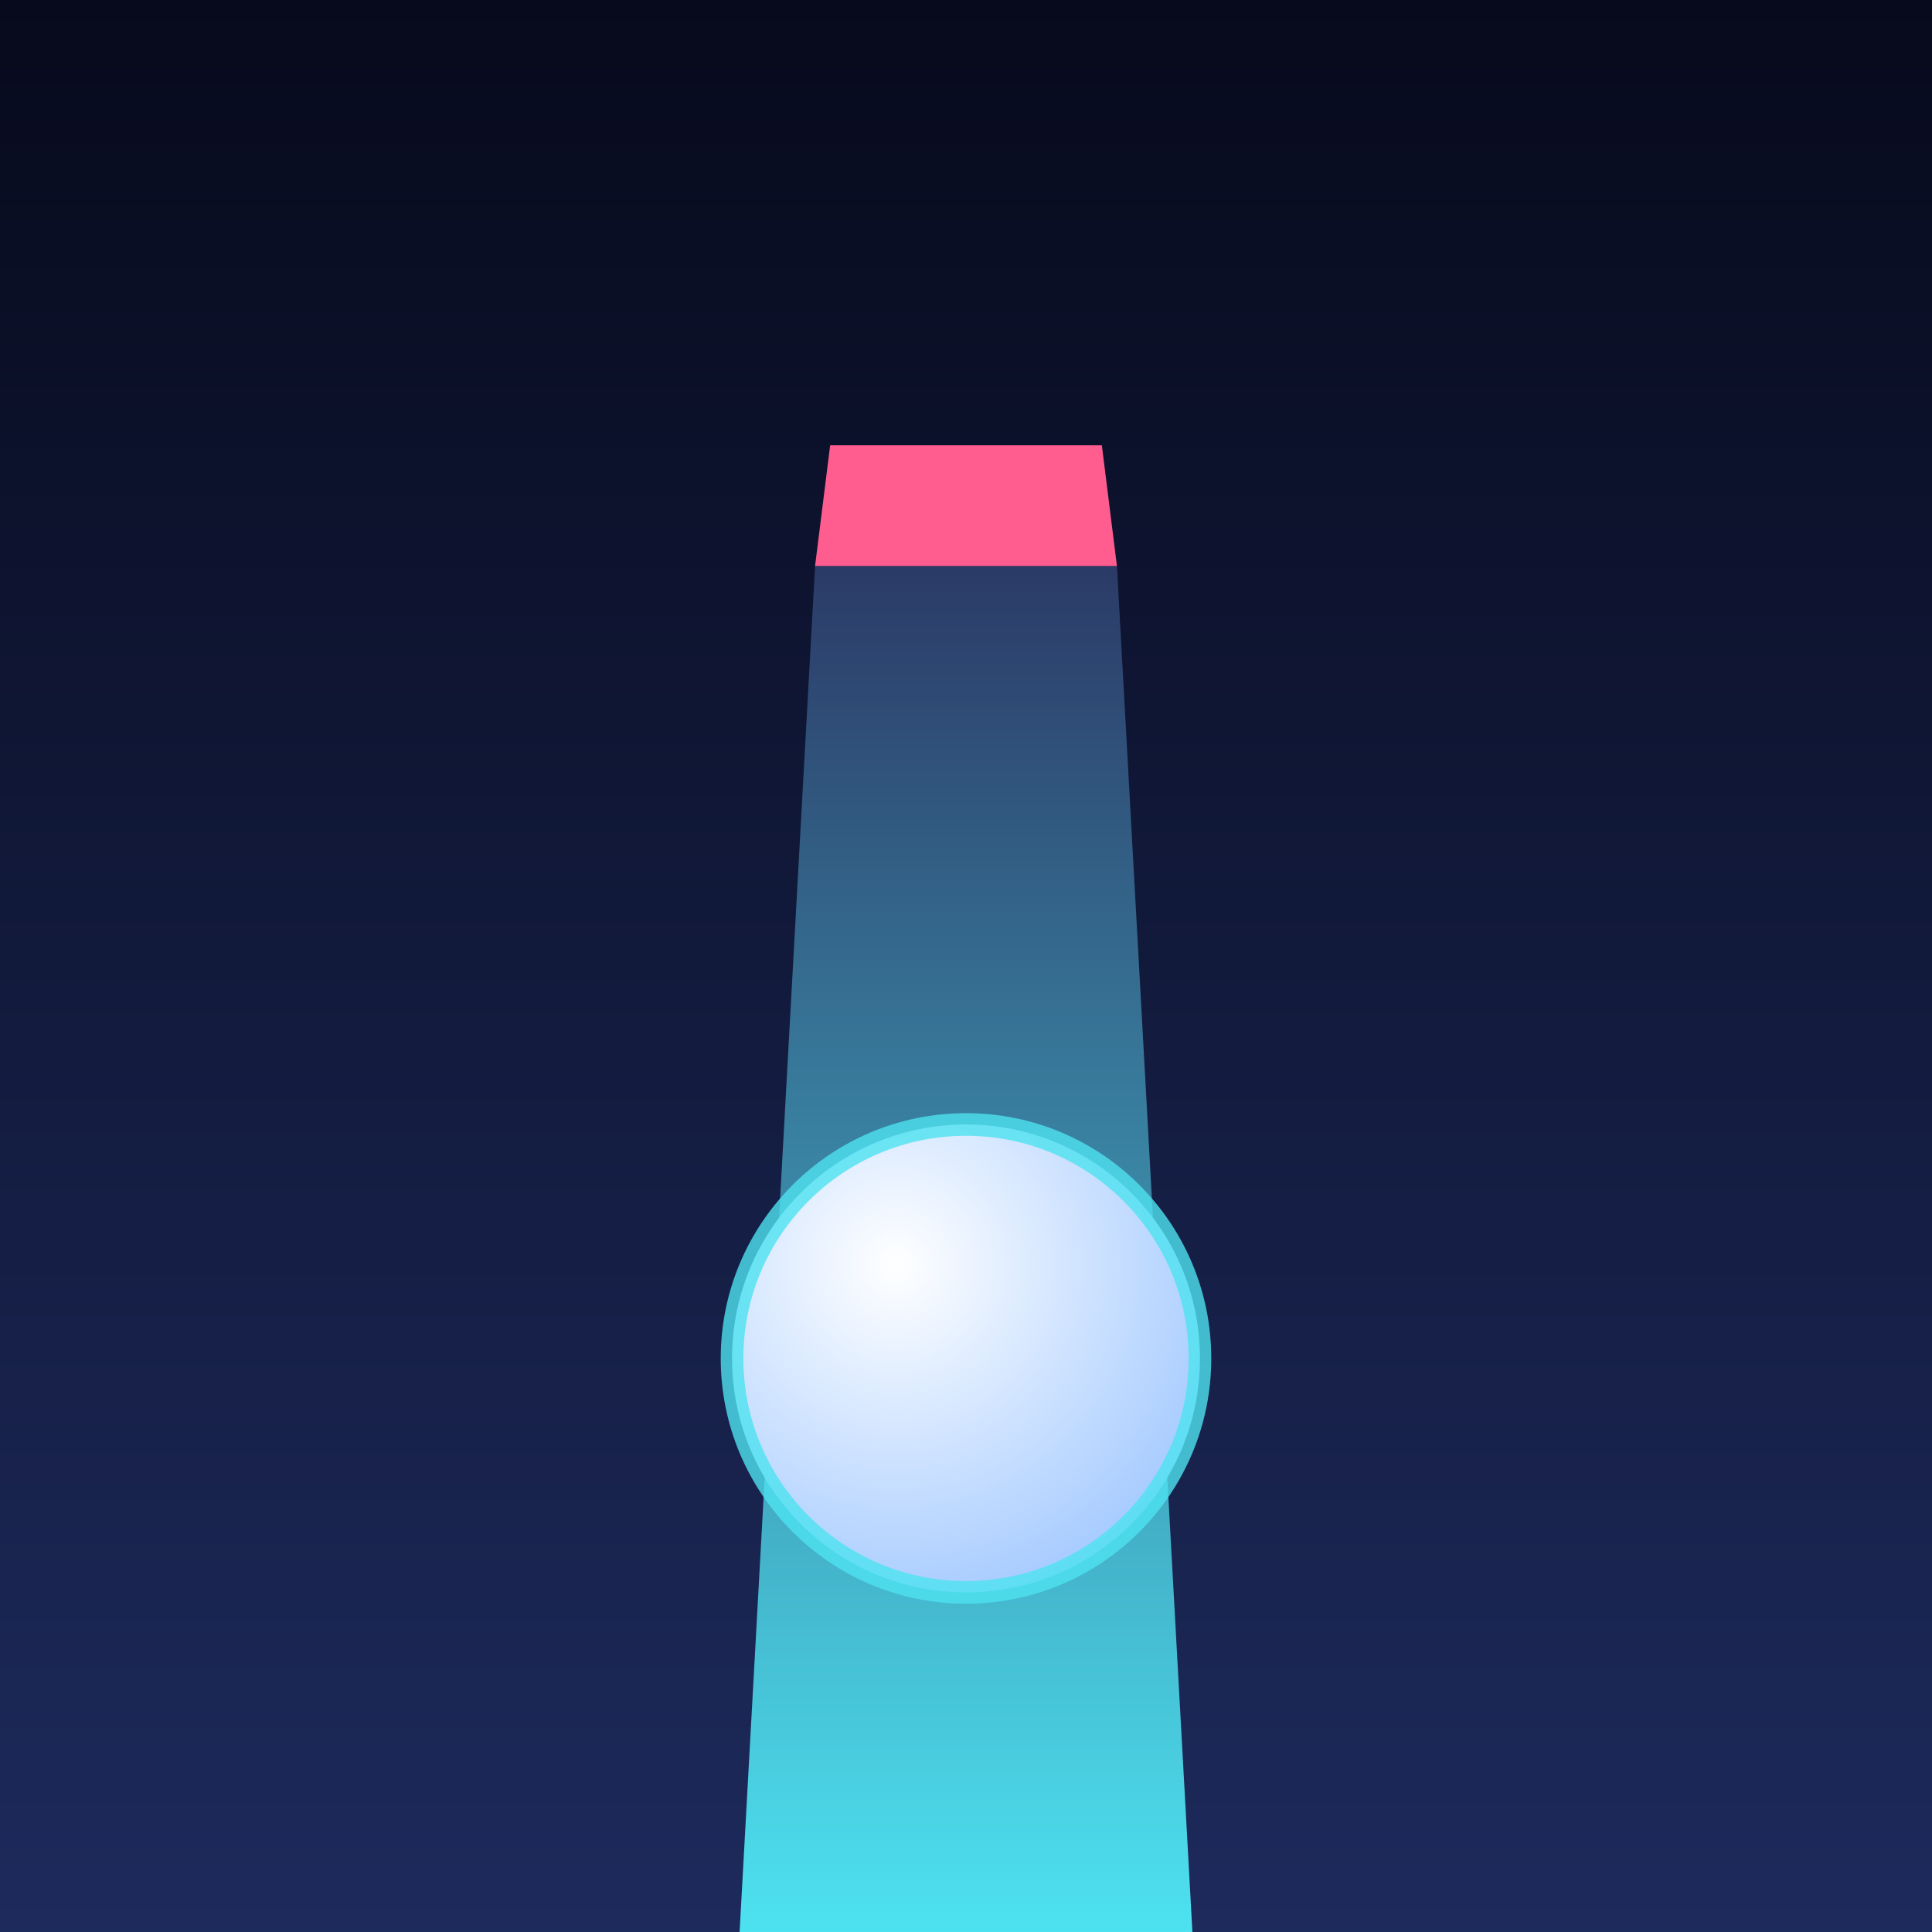
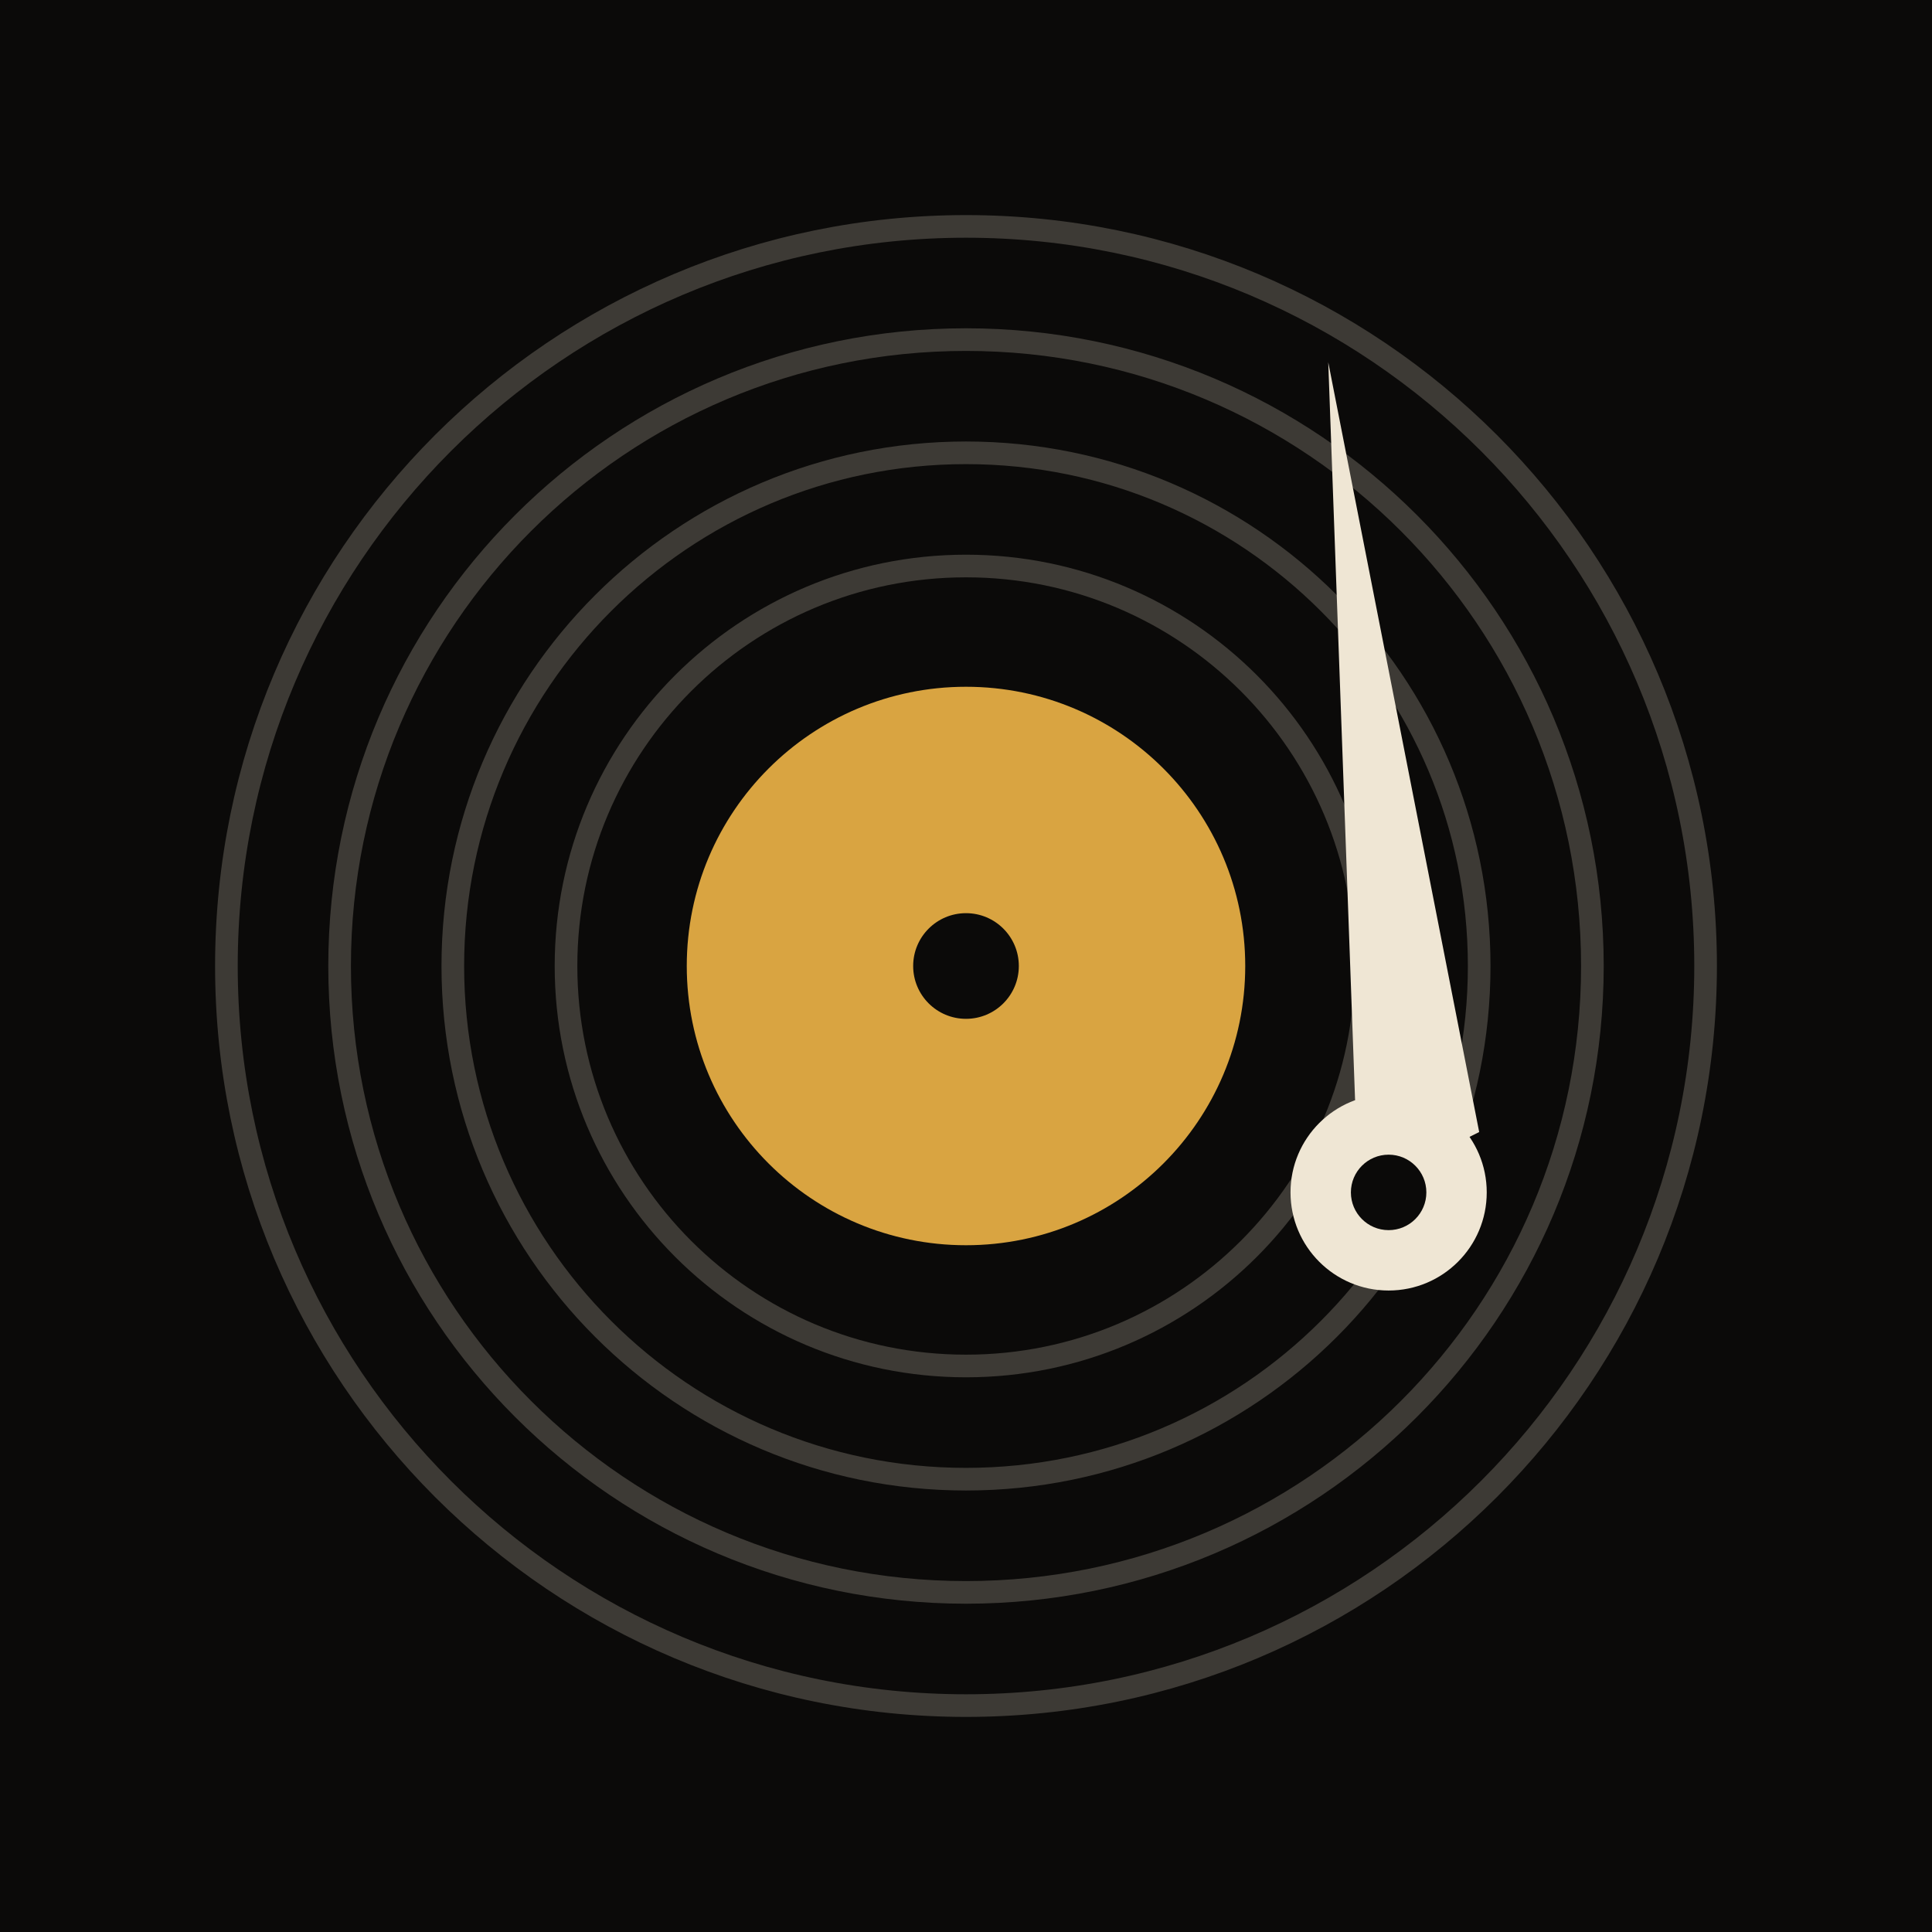
<svg xmlns="http://www.w3.org/2000/svg" viewBox="0 0 512 512" width="512" height="512">
-   <defs>
-     <linearGradient id="sky" x1="0" y1="0" x2="0" y2="1">
-       <stop offset="0" stop-color="#070a1c" />
-       <stop offset="1" stop-color="#1d2a5c" />
-     </linearGradient>
-     <linearGradient id="track" x1="0" y1="1" x2="0" y2="0">
-       <stop offset="0" stop-color="#4de2f0" />
-       <stop offset="1" stop-color="#2b3a67" />
-     </linearGradient>
-     <radialGradient id="ball" cx="0.35" cy="0.3" r="0.8">
-       <stop offset="0" stop-color="#ffffff" />
-       <stop offset="1" stop-color="#9fc7ff" />
-     </radialGradient>
-   </defs>
-   <rect width="512" height="512" fill="url(#sky)" />
-   <path d="M196 512 L316 512 L296 150 L216 150 Z" fill="url(#track)" />
-   <path d="M216 150 L296 150 L292 118 L220 118 Z" fill="#ff5d8f" />
-   <circle cx="256" cy="360" r="62" fill="url(#ball)" />
-   <circle cx="256" cy="360" r="62" fill="none" stroke="#4de2f0" stroke-width="6" opacity="0.8" />
+   <rect width="512" height="512" fill="#0b0a09" />
+   <g fill="none" stroke="#efe6d4" stroke-opacity="0.22" stroke-width="6">
+     <circle cx="256" cy="256" r="196" />
+     <circle cx="256" cy="256" r="166" />
+     <circle cx="256" cy="256" r="136" />
+     <circle cx="256" cy="256" r="106" />
+   </g>
+   <circle cx="256" cy="256" r="74" fill="#d9a441" />
+   <circle cx="256" cy="256" r="14" fill="#0b0a09" />
+   <path d="M352 96 L392 300 L360 316 Z" fill="#efe6d4" />
+   <circle cx="368" cy="316" r="26" fill="#efe6d4" />
+   <circle cx="368" cy="316" r="10" fill="#0b0a09" />
</svg>
